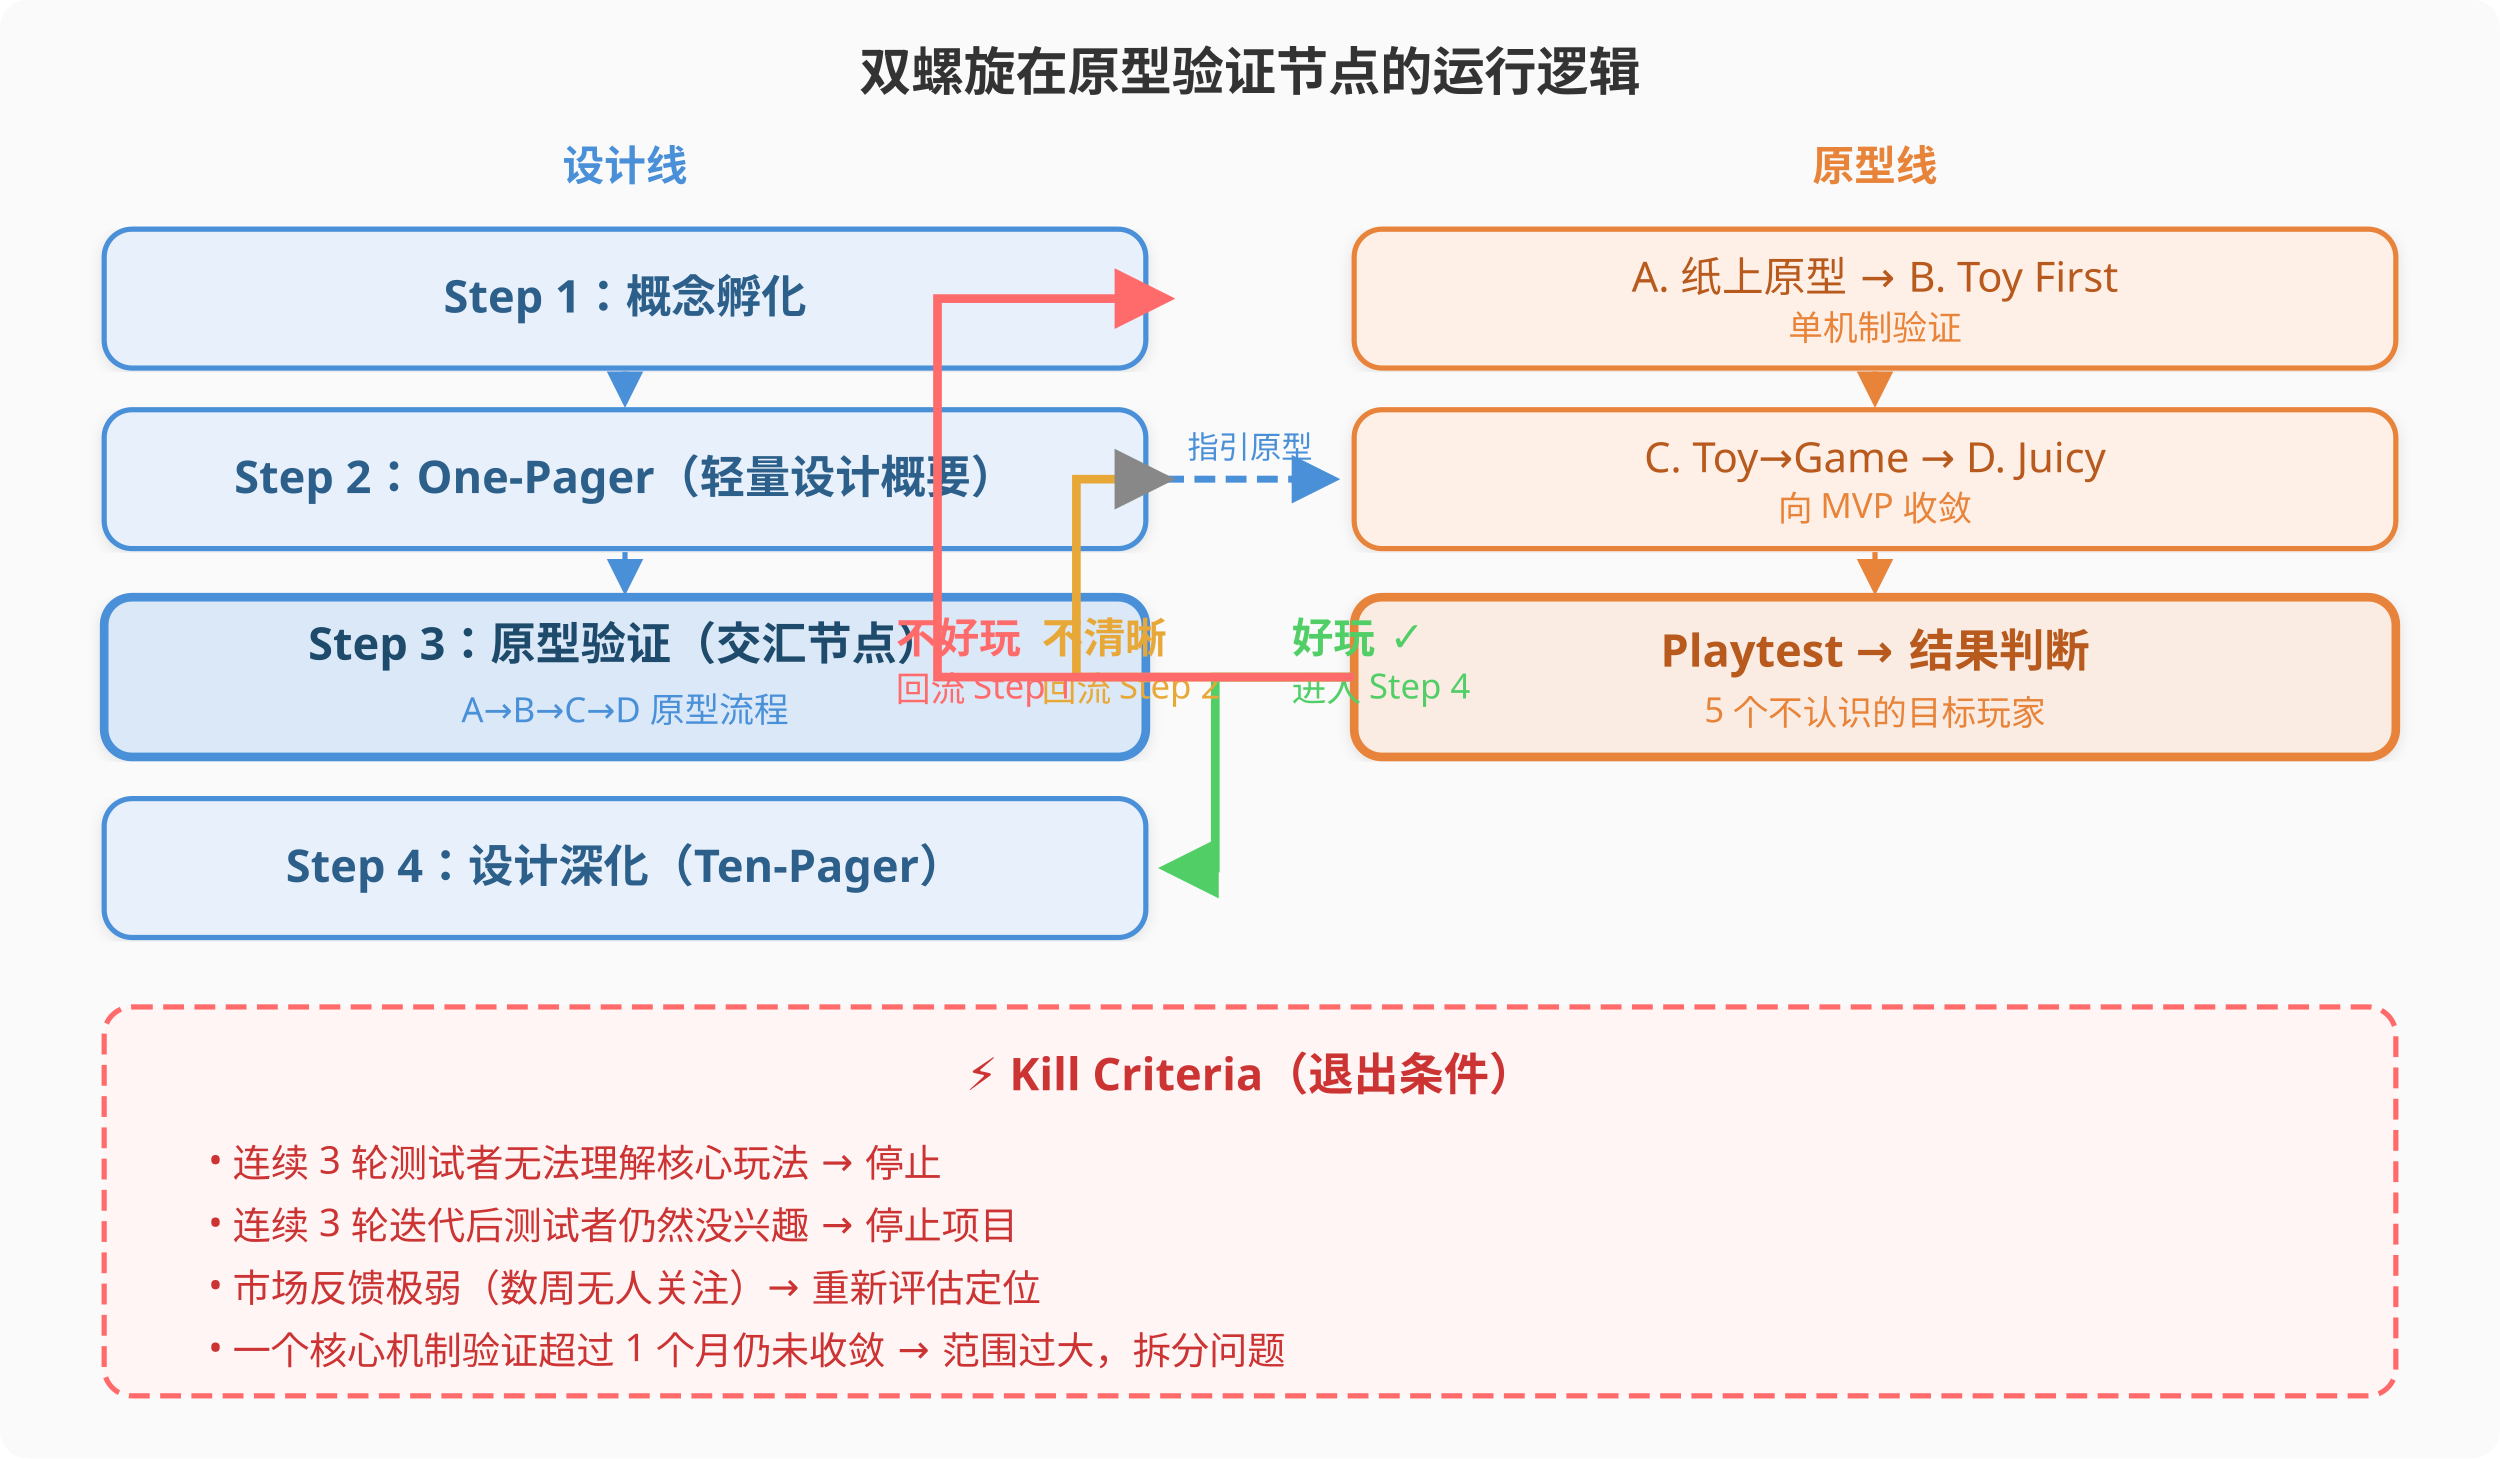
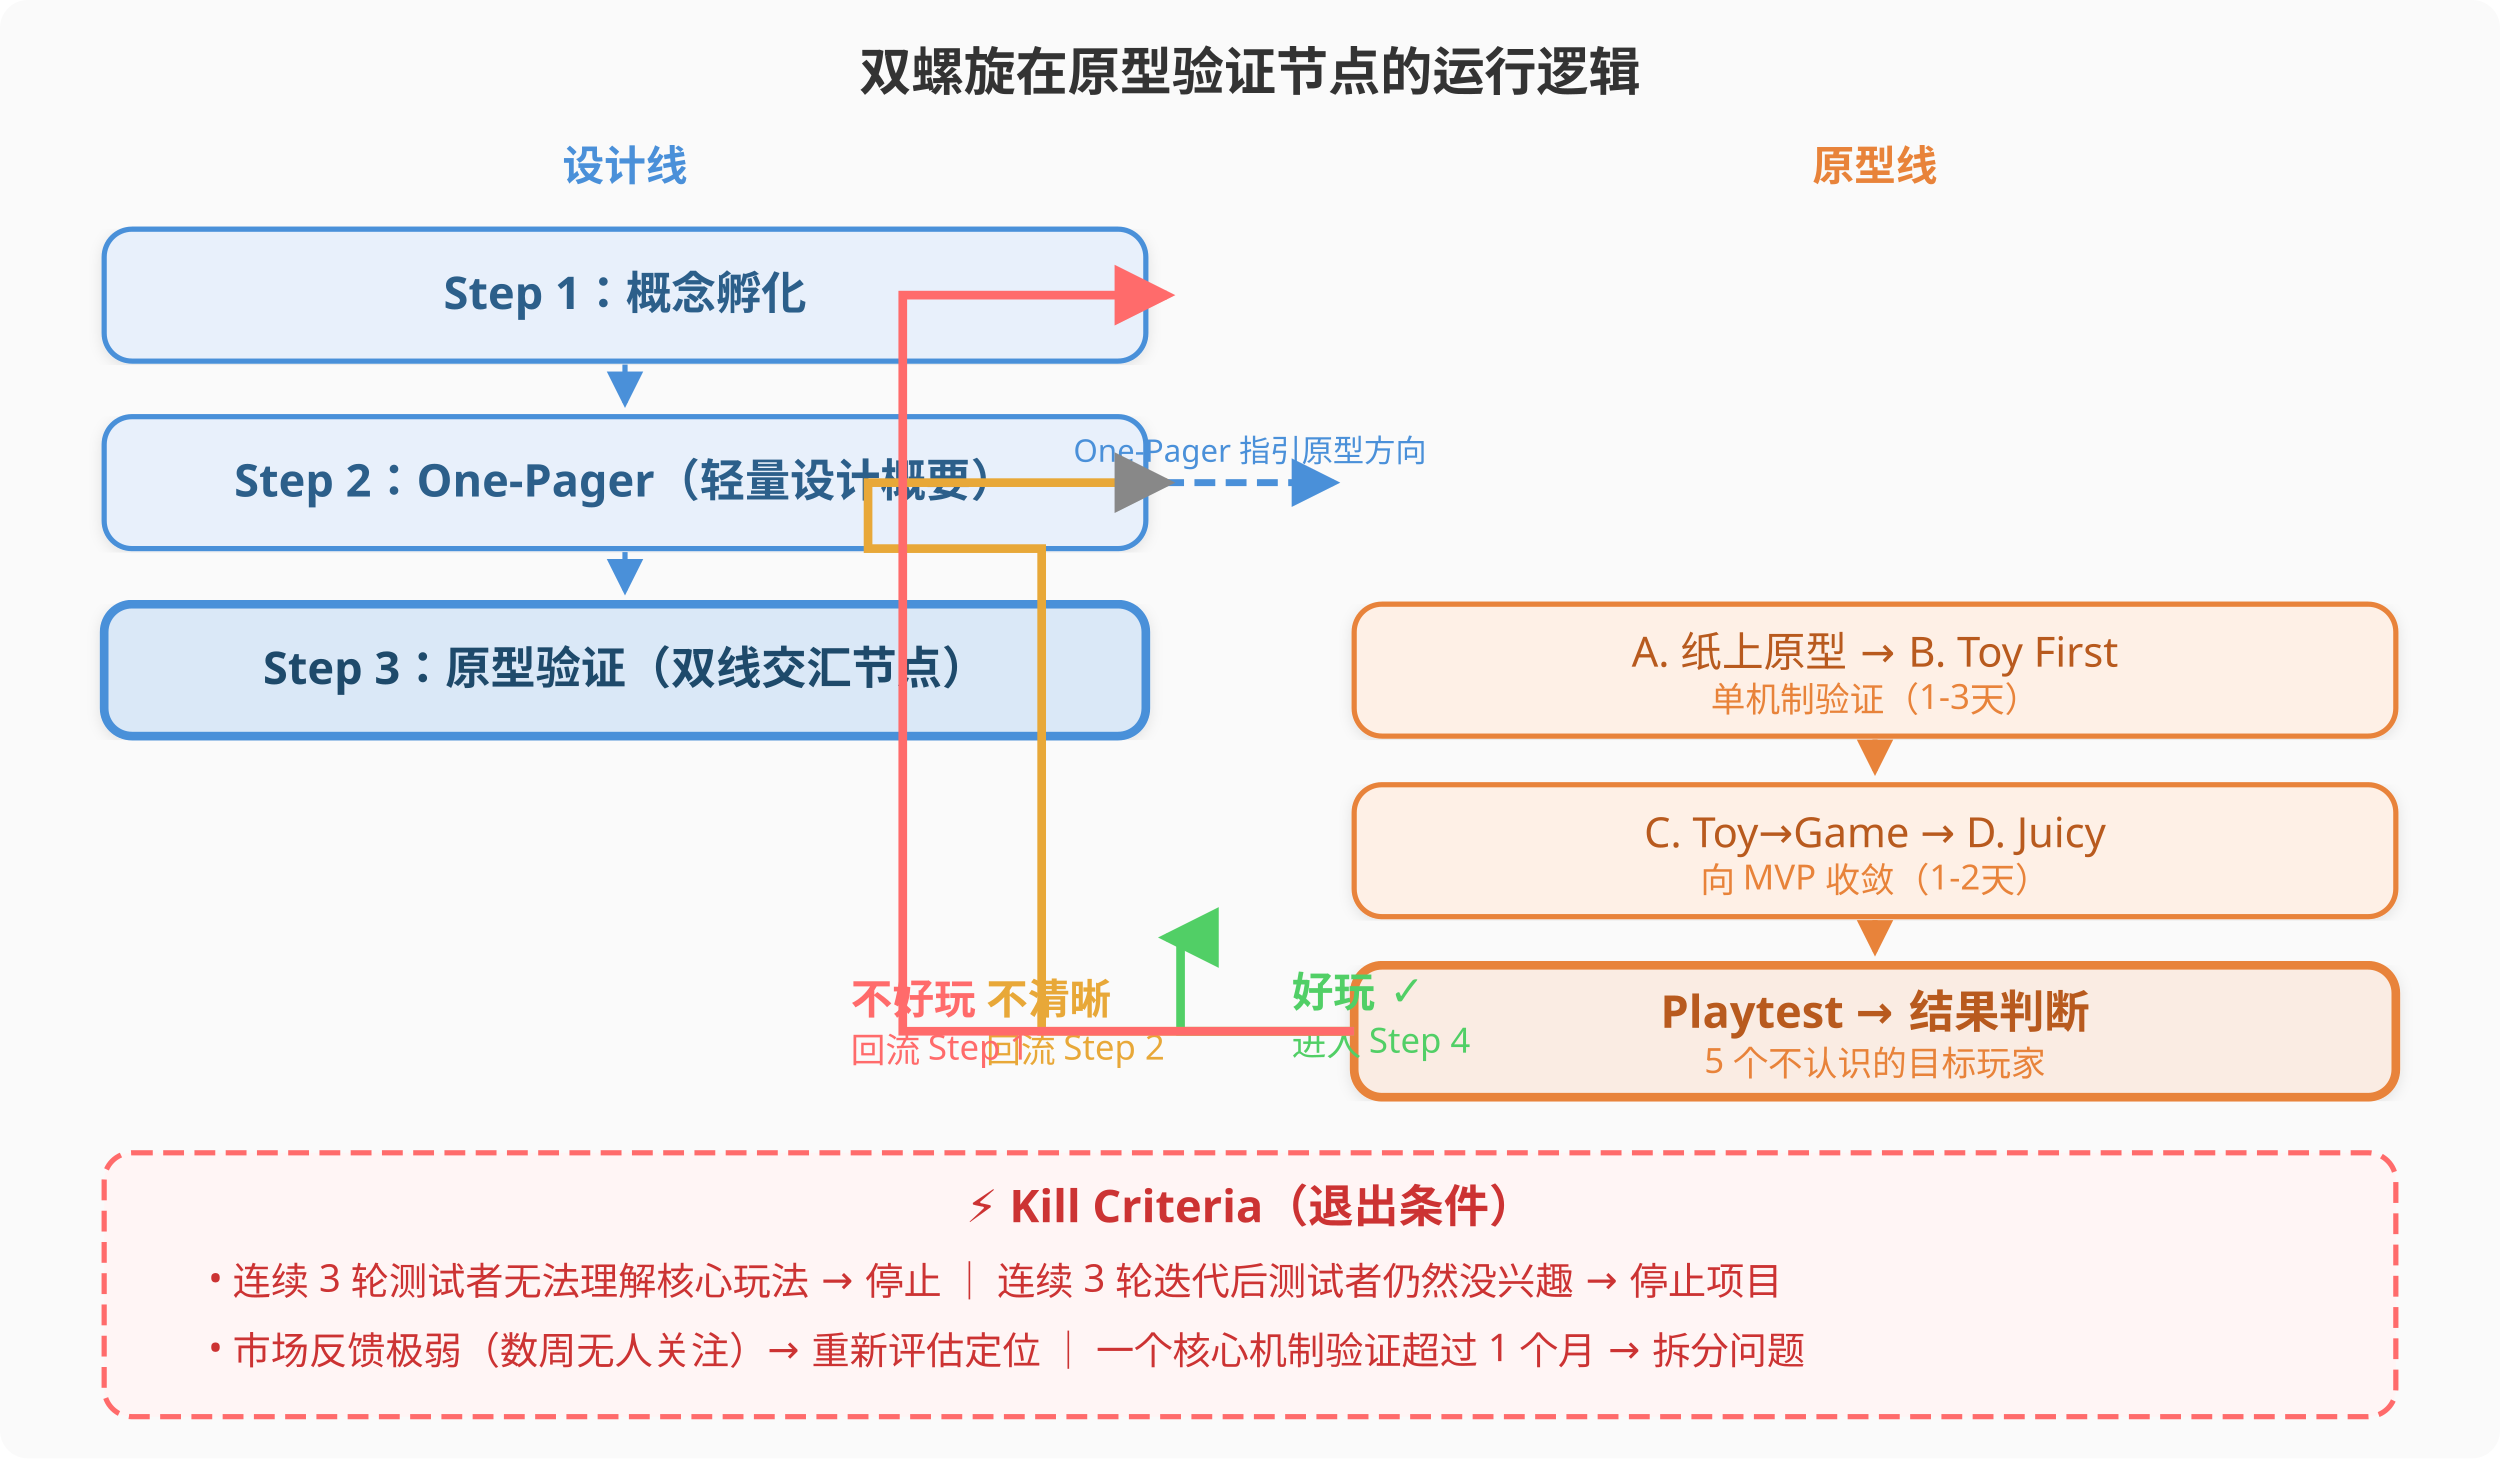
<svg xmlns="http://www.w3.org/2000/svg" viewBox="0 0 720 420" width="720" height="420">
  <defs>
    <filter id="shadow" x="-3%" y="-3%" width="106%" height="106%">
      <feDropShadow dx="0" dy="1" stdDeviation="2" flood-opacity="0.1" />
    </filter>
    <marker id="arrowD" markerWidth="7" markerHeight="7" refX="6" refY="3.5" orient="auto">
      <path d="M0,0 L7,3.5 L0,7 Z" fill="#4a90d9" />
    </marker>
    <marker id="arrowP" markerWidth="7" markerHeight="7" refX="6" refY="3.5" orient="auto">
      <path d="M0,0 L7,3.5 L0,7 Z" fill="#e8833a" />
    </marker>
    <marker id="arrowBack" markerWidth="7" markerHeight="7" refX="6" refY="3.5" orient="auto">
      <path d="M0,0 L7,3.5 L0,7 Z" fill="#888" />
    </marker>
    <marker id="arrowGreen" markerWidth="7" markerHeight="7" refX="6" refY="3.5" orient="auto">
      <path d="M0,0 L7,3.5 L0,7 Z" fill="#51cf66" />
    </marker>
    <marker id="arrowRed" markerWidth="7" markerHeight="7" refX="6" refY="3.5" orient="auto">
      <path d="M0,0 L7,3.5 L0,7 Z" fill="#ff6b6b" />
    </marker>
  </defs>
  <rect width="720" height="420" rx="8" fill="#fafafa" />
  <text x="360" y="26" text-anchor="middle" font-family="'PingFang SC','Microsoft YaHei','Noto Sans SC',sans-serif" font-size="15" font-weight="bold" fill="#333">双螺旋在原型验证节点的运行逻辑</text>
  <text x="180" y="52" text-anchor="middle" font-family="'PingFang SC','Microsoft YaHei','Noto Sans SC',sans-serif" font-size="12" font-weight="bold" fill="#4a90d9">设计线</text>
  <text x="540" y="52" text-anchor="middle" font-family="'PingFang SC','Microsoft YaHei','Noto Sans SC',sans-serif" font-size="12" font-weight="bold" fill="#e8833a">原型线</text>
-   <rect x="30" y="66" width="300" height="40" rx="8" fill="#e8f0fb" stroke="#4a90d9" stroke-width="1.5" filter="url(#shadow)" />
-   <text x="180" y="90" text-anchor="middle" font-family="'PingFang SC','Microsoft YaHei','Noto Sans SC',sans-serif" font-size="13" font-weight="bold" fill="#2c5f8a">Step 1：概念孵化</text>
-   <rect x="30" y="118" width="300" height="40" rx="8" fill="#e8f0fb" stroke="#4a90d9" stroke-width="1.5" filter="url(#shadow)" />
-   <text x="180" y="142" text-anchor="middle" font-family="'PingFang SC','Microsoft YaHei','Noto Sans SC',sans-serif" font-size="13" font-weight="bold" fill="#2c5f8a">Step 2：One-Pager（轻量设计概要）</text>
-   <rect x="30" y="172" width="300" height="46" rx="8" fill="#dae8f7" stroke="#4a90d9" stroke-width="2.5" filter="url(#shadow)" />
-   <text x="180" y="190" text-anchor="middle" font-family="'PingFang SC','Microsoft YaHei','Noto Sans SC',sans-serif" font-size="13" font-weight="bold" fill="#1e4a6b">Step 3：原型验证（交汇节点）</text>
-   <text x="180" y="208" text-anchor="middle" font-family="'PingFang SC','Microsoft YaHei','Noto Sans SC',sans-serif" font-size="10" fill="#4a90d9">A→B→C→D 原型流程</text>
-   <rect x="30" y="230" width="300" height="40" rx="8" fill="#e8f0fb" stroke="#4a90d9" stroke-width="1.5" filter="url(#shadow)" />
-   <text x="180" y="254" text-anchor="middle" font-family="'PingFang SC','Microsoft YaHei','Noto Sans SC',sans-serif" font-size="13" font-weight="bold" fill="#2c5f8a">Step 4：设计深化（Ten-Pager）</text>
-   <line x1="180" y1="107" x2="180" y2="116" stroke="#4a90d9" stroke-width="1.5" marker-end="url(#arrowD)" />
+   <rect x="30" y="66" width="300" height="38" rx="8" fill="#e8f0fb" stroke="#4a90d9" stroke-width="1.5" filter="url(#shadow)" />
+   <text x="180" y="89" text-anchor="middle" font-family="'PingFang SC','Microsoft YaHei','Noto Sans SC',sans-serif" font-size="13" font-weight="bold" fill="#2c5f8a">Step 1：概念孵化</text>
+   <line x1="180" y1="105" x2="180" y2="116" stroke="#4a90d9" stroke-width="1.5" marker-end="url(#arrowD)" />
+   <rect x="30" y="120" width="300" height="38" rx="8" fill="#e8f0fb" stroke="#4a90d9" stroke-width="1.5" filter="url(#shadow)" />
+   <text x="180" y="143" text-anchor="middle" font-family="'PingFang SC','Microsoft YaHei','Noto Sans SC',sans-serif" font-size="13" font-weight="bold" fill="#2c5f8a">Step 2：One-Pager（轻量设计概要）</text>
+   <line x1="335" y1="139" x2="384" y2="139" stroke="#4a90d9" stroke-width="2" marker-end="url(#arrowD)" stroke-dasharray="6,3" />
+   <text x="360" y="133" text-anchor="middle" font-family="'PingFang SC','Microsoft YaHei','Noto Sans SC',sans-serif" font-size="9" fill="#4a90d9">One-Pager 指引原型方向</text>
  <line x1="180" y1="159" x2="180" y2="170" stroke="#4a90d9" stroke-width="1.5" marker-end="url(#arrowD)" />
-   <rect x="390" y="66" width="300" height="40" rx="8" fill="#fef0e6" stroke="#e8833a" stroke-width="1.5" filter="url(#shadow)" />
-   <text x="540" y="84" text-anchor="middle" font-family="'PingFang SC','Microsoft YaHei','Noto Sans SC',sans-serif" font-size="12" fill="#b85a1e">A. 纸上原型 → B. Toy First</text>
-   <text x="540" y="98" text-anchor="middle" font-family="'PingFang SC','Microsoft YaHei','Noto Sans SC',sans-serif" font-size="10" fill="#e8833a">单机制验证</text>
-   <rect x="390" y="118" width="300" height="40" rx="8" fill="#fef0e6" stroke="#e8833a" stroke-width="1.5" filter="url(#shadow)" />
-   <text x="540" y="136" text-anchor="middle" font-family="'PingFang SC','Microsoft YaHei','Noto Sans SC',sans-serif" font-size="12" fill="#b85a1e">C. Toy→Game → D. Juicy</text>
-   <text x="540" y="150" text-anchor="middle" font-family="'PingFang SC','Microsoft YaHei','Noto Sans SC',sans-serif" font-size="10" fill="#e8833a">向 MVP 收敛</text>
-   <line x1="540" y1="107" x2="540" y2="116" stroke="#e8833a" stroke-width="1.5" marker-end="url(#arrowP)" />
-   <line x1="335" y1="138" x2="384" y2="138" stroke="#4a90d9" stroke-width="2" marker-end="url(#arrowD)" stroke-dasharray="6,3" />
-   <text x="360" y="132" text-anchor="middle" font-family="'PingFang SC','Microsoft YaHei','Noto Sans SC',sans-serif" font-size="9" fill="#4a90d9">指引原型</text>
-   <rect x="390" y="172" width="300" height="46" rx="8" fill="#faece3" stroke="#e8833a" stroke-width="2.5" filter="url(#shadow)" />
-   <text x="540" y="192" text-anchor="middle" font-family="'PingFang SC','Microsoft YaHei','Noto Sans SC',sans-serif" font-size="13" font-weight="bold" fill="#b85a1e">Playtest → 结果判断</text>
-   <text x="540" y="208" text-anchor="middle" font-family="'PingFang SC','Microsoft YaHei','Noto Sans SC',sans-serif" font-size="10" fill="#e8833a">5 个不认识的目标玩家</text>
-   <line x1="540" y1="159" x2="540" y2="170" stroke="#e8833a" stroke-width="1.5" marker-end="url(#arrowP)" />
-   <path d="M 390 195 L 350 195 L 350 250 L 336 250" stroke="#51cf66" stroke-width="2.5" fill="none" marker-end="url(#arrowGreen)" />
-   <text x="372" y="188" font-family="'PingFang SC','Microsoft YaHei','Noto Sans SC',sans-serif" font-size="12" font-weight="bold" fill="#51cf66">好玩 ✓</text>
-   <text x="372" y="202" font-family="'PingFang SC','Microsoft YaHei','Noto Sans SC',sans-serif" font-size="10" fill="#51cf66">进入 Step 4</text>
-   <path d="M 390 195 L 310 195 L 310 138 L 336 138" stroke="#e8a838" stroke-width="2.5" fill="none" marker-end="url(#arrowBack)" />
-   <text x="300" y="188" font-family="'PingFang SC','Microsoft YaHei','Noto Sans SC',sans-serif" font-size="12" font-weight="bold" fill="#e8a838">不清晰</text>
-   <text x="300" y="202" font-family="'PingFang SC','Microsoft YaHei','Noto Sans SC',sans-serif" font-size="10" fill="#e8a838">回流 Step 2</text>
-   <path d="M 390 195 L 270 195 L 270 86 L 336 86" stroke="#ff6b6b" stroke-width="2.5" fill="none" marker-end="url(#arrowRed)" />
-   <text x="258" y="188" font-family="'PingFang SC','Microsoft YaHei','Noto Sans SC',sans-serif" font-size="12" font-weight="bold" fill="#ff6b6b">不好玩</text>
-   <text x="258" y="202" font-family="'PingFang SC','Microsoft YaHei','Noto Sans SC',sans-serif" font-size="10" fill="#ff6b6b">回流 Step 1</text>
-   <rect x="30" y="290" width="660" height="112" rx="8" fill="#fff5f5" stroke="#ff6b6b" stroke-width="1.5" stroke-dasharray="6,3" />
-   <text x="360" y="314" text-anchor="middle" font-family="'PingFang SC','Microsoft YaHei','Noto Sans SC',sans-serif" font-size="13" font-weight="bold" fill="#cc3333">⚡ Kill Criteria（退出条件）</text>
-   <text x="60" y="338" font-family="'PingFang SC','Microsoft YaHei','Noto Sans SC',sans-serif" font-size="11" fill="#cc3333">• 连续 3 轮测试者无法理解核心玩法 → 停止</text>
-   <text x="60" y="356" font-family="'PingFang SC','Microsoft YaHei','Noto Sans SC',sans-serif" font-size="11" fill="#cc3333">• 连续 3 轮迭代后测试者仍然没兴趣 → 停止项目</text>
-   <text x="60" y="374" font-family="'PingFang SC','Microsoft YaHei','Noto Sans SC',sans-serif" font-size="11" fill="#cc3333">• 市场反馈极弱（数周无人关注）→ 重新评估定位</text>
-   <text x="60" y="392" font-family="'PingFang SC','Microsoft YaHei','Noto Sans SC',sans-serif" font-size="11" fill="#cc3333">• 一个核心机制验证超过 1 个月仍未收敛 → 范围过大，拆分问题</text>
+   <rect x="30" y="174" width="300" height="38" rx="8" fill="#dae8f7" stroke="#4a90d9" stroke-width="2.5" filter="url(#shadow)" />
+   <text x="180" y="197" text-anchor="middle" font-family="'PingFang SC','Microsoft YaHei','Noto Sans SC',sans-serif" font-size="13" font-weight="bold" fill="#1e4a6b">Step 3：原型验证（双线交汇节点）</text>
+   <rect x="390" y="174" width="300" height="38" rx="8" fill="#fef0e6" stroke="#e8833a" stroke-width="1.5" filter="url(#shadow)" />
+   <text x="540" y="192" text-anchor="middle" font-family="'PingFang SC','Microsoft YaHei','Noto Sans SC',sans-serif" font-size="12" fill="#b85a1e">A. 纸上原型 → B. Toy First</text>
+   <text x="540" y="205" text-anchor="middle" font-family="'PingFang SC','Microsoft YaHei','Noto Sans SC',sans-serif" font-size="10" fill="#e8833a">单机制验证（1-3天）</text>
+   <line x1="540" y1="213" x2="540" y2="222" stroke="#e8833a" stroke-width="1.5" marker-end="url(#arrowP)" />
+   <rect x="390" y="226" width="300" height="38" rx="8" fill="#fef0e6" stroke="#e8833a" stroke-width="1.5" filter="url(#shadow)" />
+   <text x="540" y="244" text-anchor="middle" font-family="'PingFang SC','Microsoft YaHei','Noto Sans SC',sans-serif" font-size="12" fill="#b85a1e">C. Toy→Game → D. Juicy</text>
+   <text x="540" y="257" text-anchor="middle" font-family="'PingFang SC','Microsoft YaHei','Noto Sans SC',sans-serif" font-size="10" fill="#e8833a">向 MVP 收敛（1-2天）</text>
+   <line x1="540" y1="265" x2="540" y2="274" stroke="#e8833a" stroke-width="1.5" marker-end="url(#arrowP)" />
+   <rect x="390" y="278" width="300" height="38" rx="8" fill="#faece3" stroke="#e8833a" stroke-width="2.5" filter="url(#shadow)" />
+   <text x="540" y="296" text-anchor="middle" font-family="'PingFang SC','Microsoft YaHei','Noto Sans SC',sans-serif" font-size="13" font-weight="bold" fill="#b85a1e">Playtest → 结果判断</text>
+   <text x="540" y="309" text-anchor="middle" font-family="'PingFang SC','Microsoft YaHei','Noto Sans SC',sans-serif" font-size="10" fill="#e8833a">5 个不认识的目标玩家</text>
+   <path d="M 390 297 L 340 297 L 340 270 L 336 270" stroke="#51cf66" stroke-width="2.5" fill="none" marker-end="url(#arrowGreen)" />
+   <text x="372" y="290" font-family="'PingFang SC','Microsoft YaHei','Noto Sans SC',sans-serif" font-size="12" font-weight="bold" fill="#51cf66">好玩 ✓</text>
+   <text x="372" y="304" font-family="'PingFang SC','Microsoft YaHei','Noto Sans SC',sans-serif" font-size="10" fill="#51cf66">进入 Step 4</text>
+   <path d="M 390 297 L 300 297 L 300 158 L 250 158 L 250 139 L 336 139" stroke="#e8a838" stroke-width="2.5" fill="none" marker-end="url(#arrowBack)" />
+   <text x="284" y="292" font-family="'PingFang SC','Microsoft YaHei','Noto Sans SC',sans-serif" font-size="12" font-weight="bold" fill="#e8a838">不清晰</text>
+   <text x="284" y="306" font-family="'PingFang SC','Microsoft YaHei','Noto Sans SC',sans-serif" font-size="10" fill="#e8a838">回流 Step 2</text>
+   <path d="M 390 297 L 260 297 L 260 85 L 336 85" stroke="#ff6b6b" stroke-width="2.5" fill="none" marker-end="url(#arrowRed)" />
+   <text x="245" y="292" font-family="'PingFang SC','Microsoft YaHei','Noto Sans SC',sans-serif" font-size="12" font-weight="bold" fill="#ff6b6b">不好玩</text>
+   <text x="245" y="306" font-family="'PingFang SC','Microsoft YaHei','Noto Sans SC',sans-serif" font-size="10" fill="#ff6b6b">回流 Step 1</text>
+   <rect x="30" y="332" width="660" height="76" rx="8" fill="#fff5f5" stroke="#ff6b6b" stroke-width="1.5" stroke-dasharray="6,3" />
+   <text x="360" y="352" text-anchor="middle" font-family="'PingFang SC','Microsoft YaHei','Noto Sans SC',sans-serif" font-size="13" font-weight="bold" fill="#cc3333">⚡ Kill Criteria（退出条件）</text>
+   <text x="60" y="372" font-family="'PingFang SC','Microsoft YaHei','Noto Sans SC',sans-serif" font-size="11" fill="#cc3333">• 连续 3 轮测试者无法理解核心玩法 → 停止 ｜ 连续 3 轮迭代后测试者仍然没兴趣 → 停止项目</text>
+   <text x="60" y="392" font-family="'PingFang SC','Microsoft YaHei','Noto Sans SC',sans-serif" font-size="11" fill="#cc3333">• 市场反馈极弱（数周无人关注）→ 重新评估定位 ｜ 一个核心机制验证超过 1 个月 → 拆分问题</text>
</svg>
